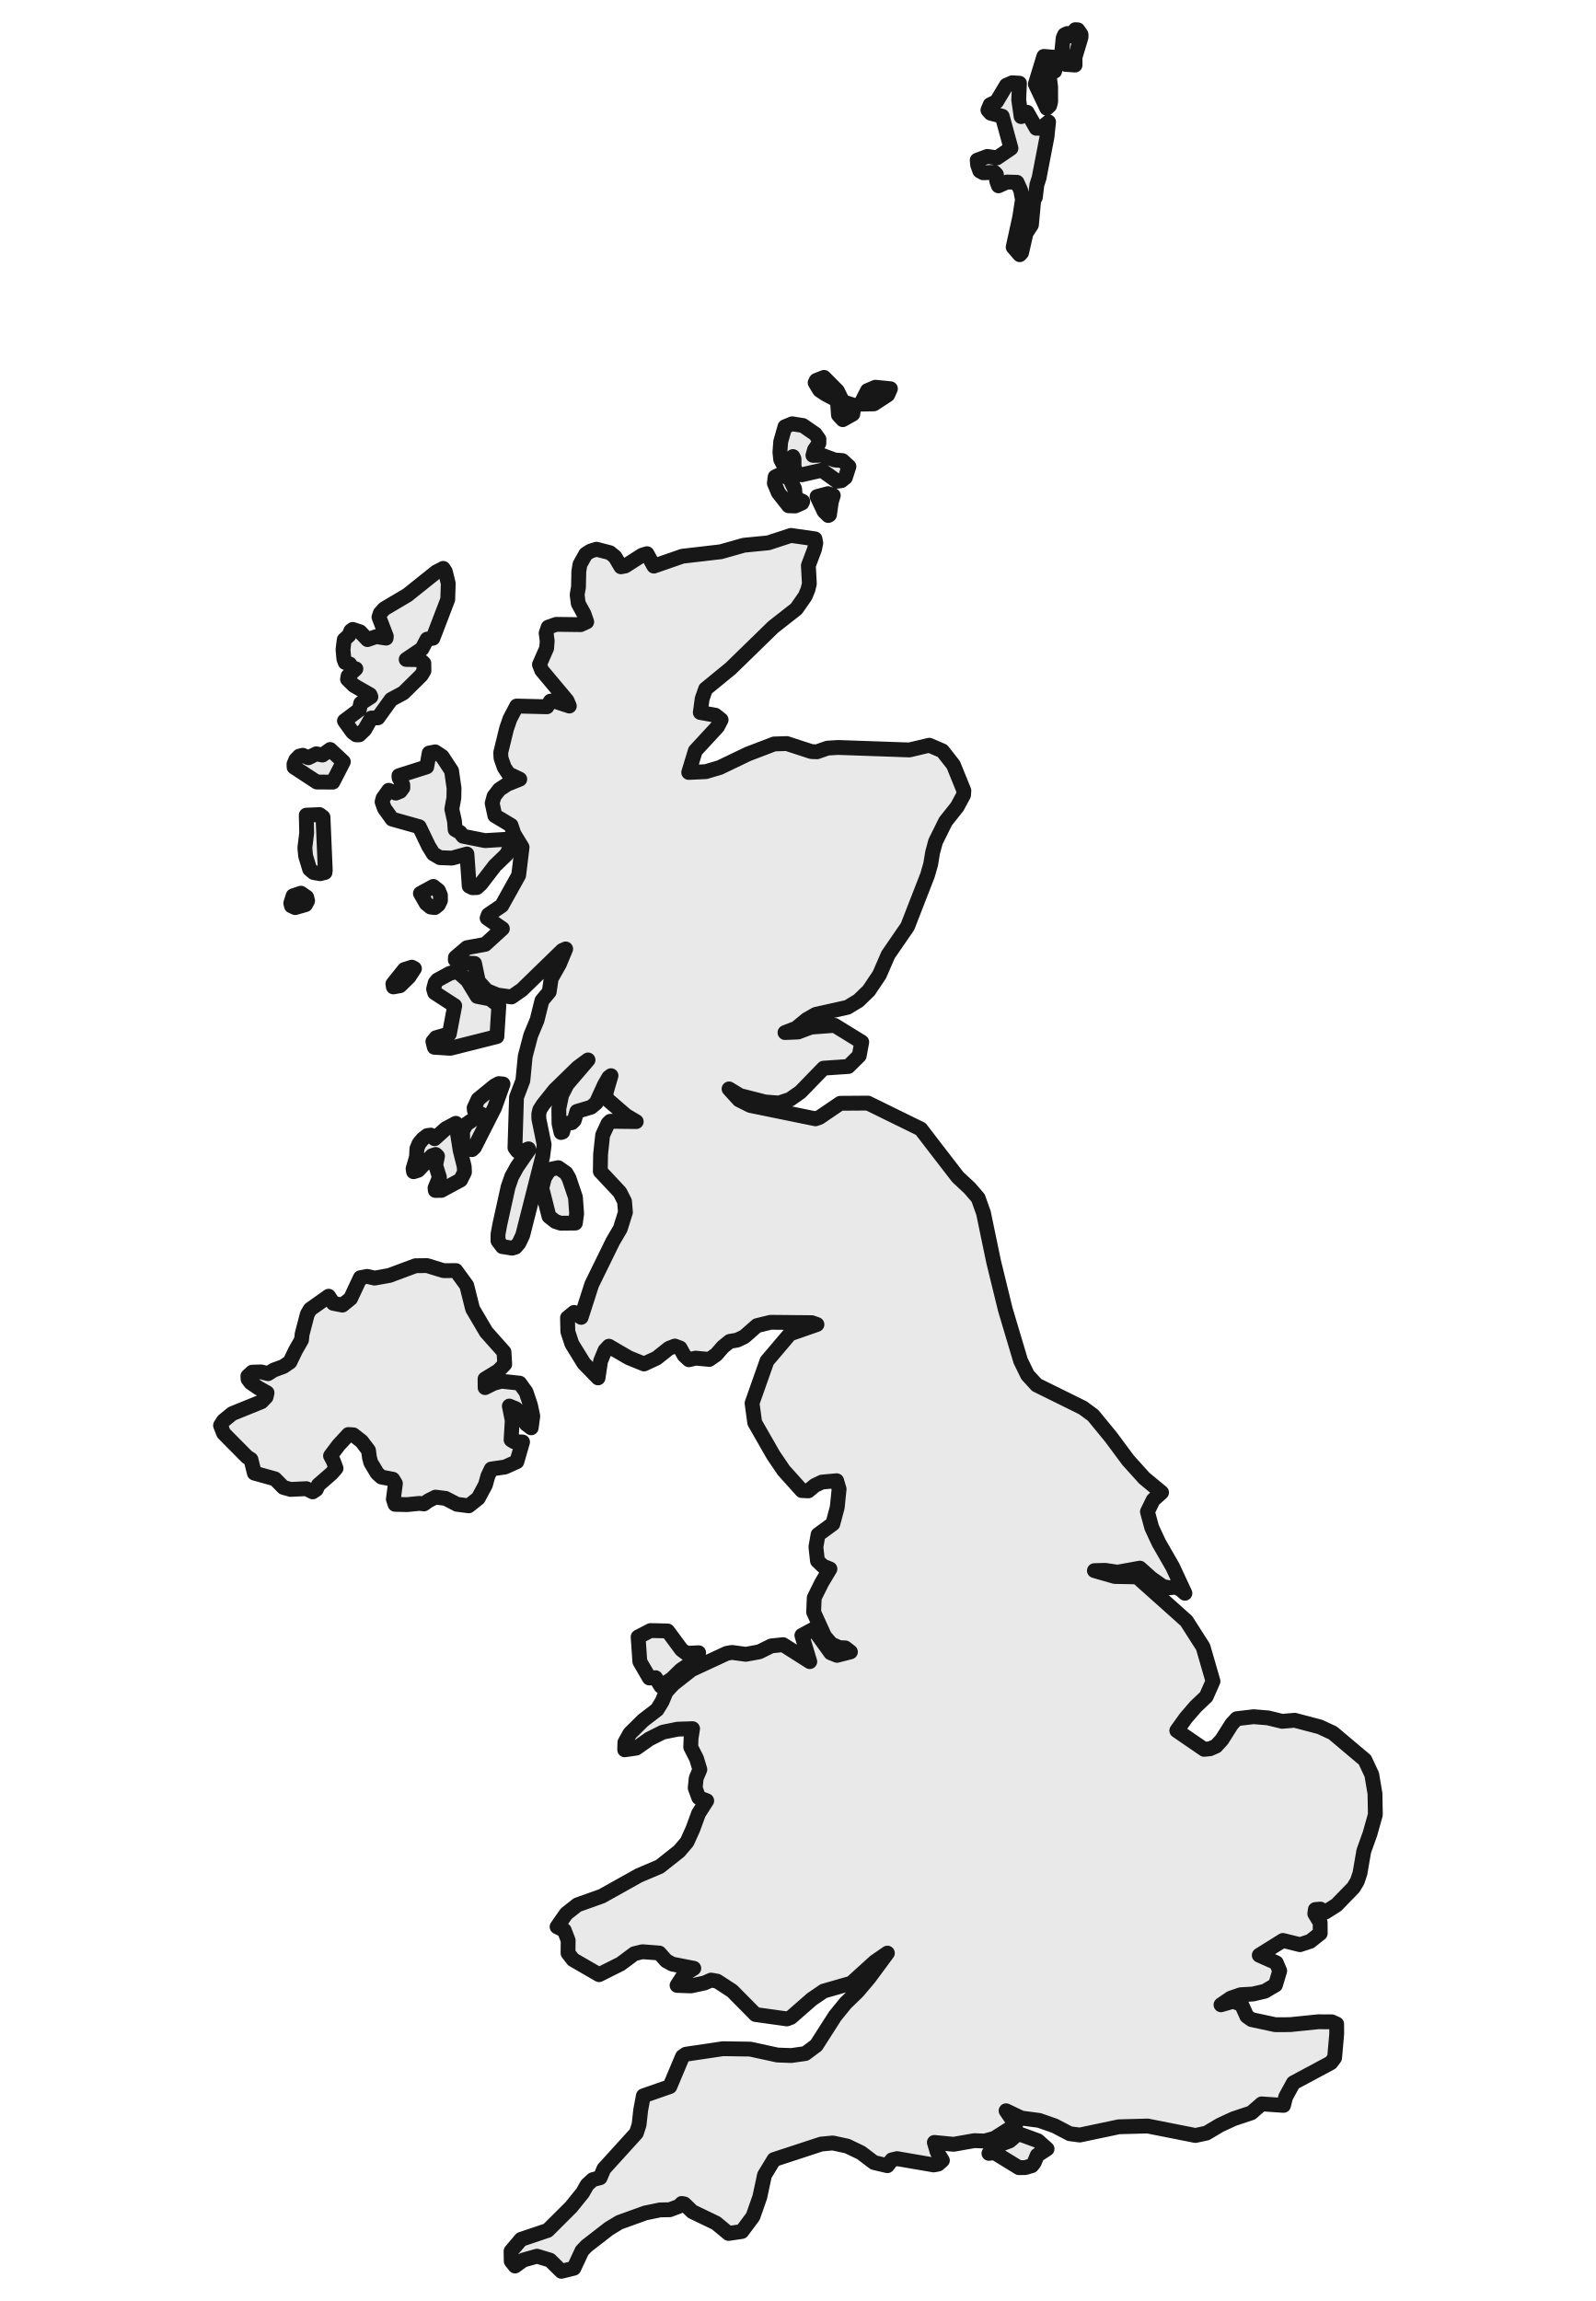
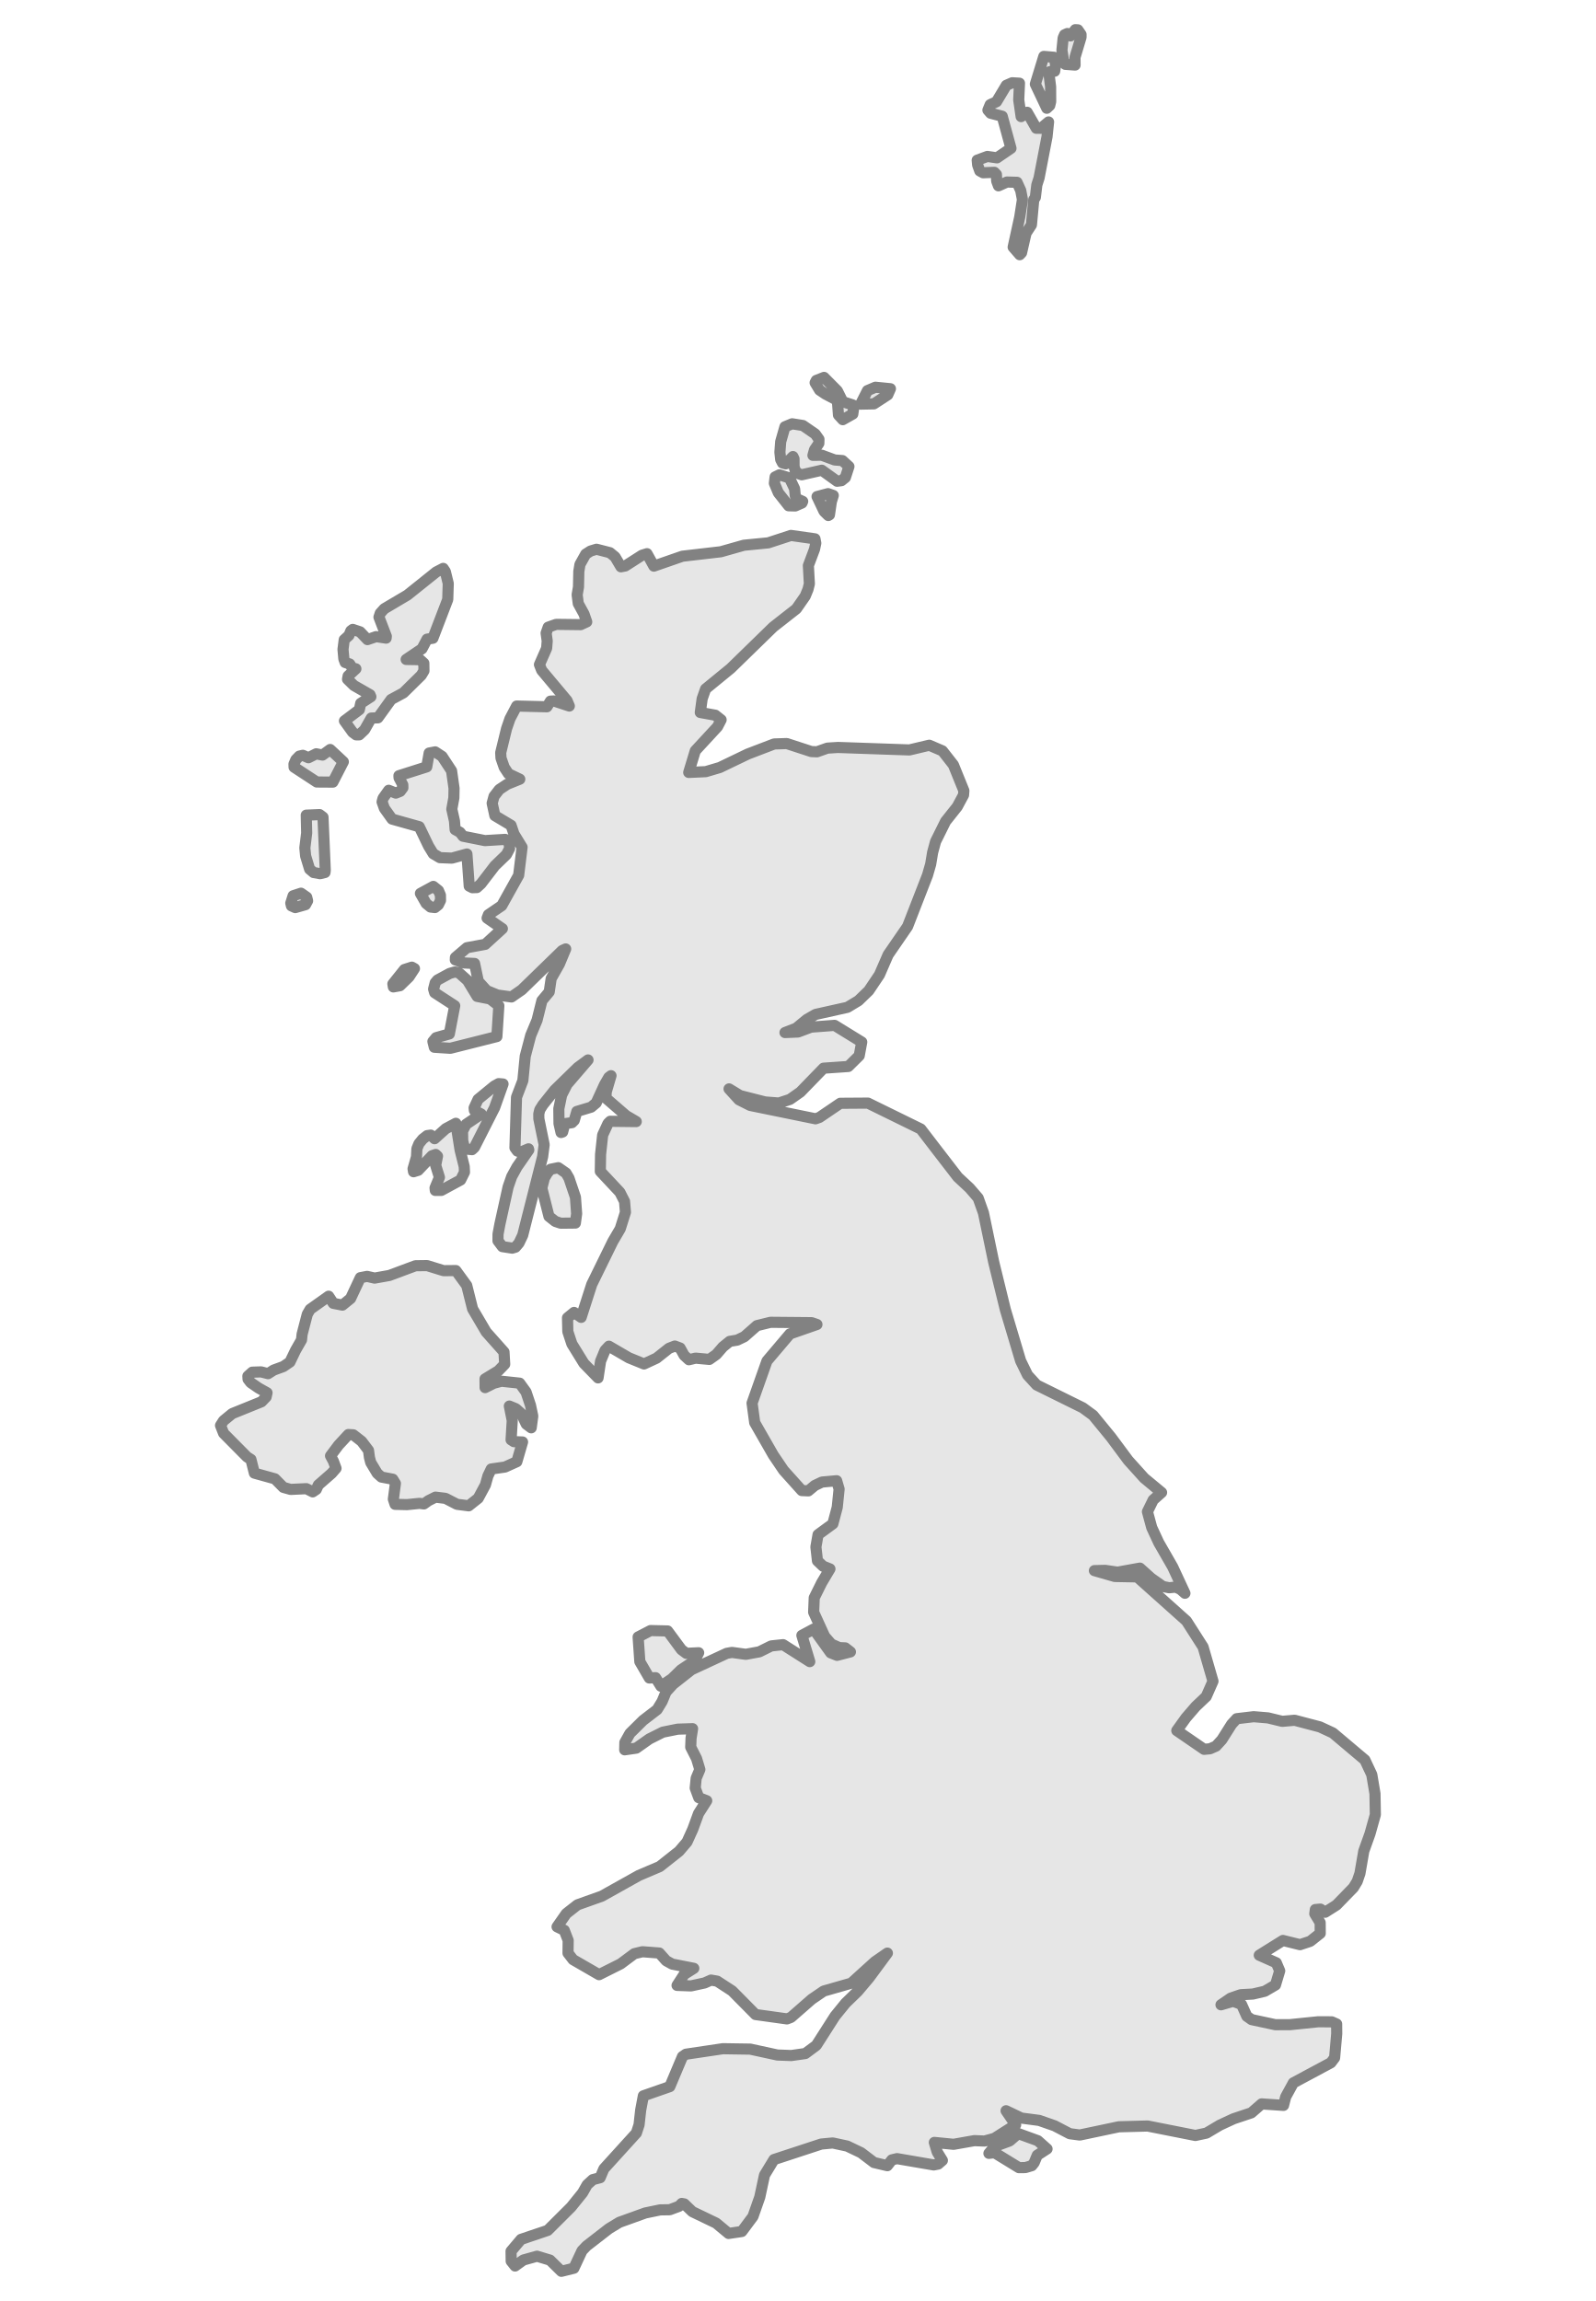
<svg xmlns="http://www.w3.org/2000/svg" width="430" height="620" viewBox="0 0 430 620" fill="none">
-   <path d="M231.72 532.23L229.38 534.36L221.94 536.49L218.74 538.67L213.12 543.58L212.04 543.99L203.57 542.81L197.27 536.44L193.24 533.82L191.58 533.53L189.86 534.3L186.18 535.1L182.43 534.96L184.34 532.01L186.94 530.36L181.12 529.22L179.5 528.32L177.65 526.24L173.09 525.89L170.91 526.42L167.23 529.16L161.42 532.07L154.42 528.03L153.05 526.26L153.09 522.84L152.04 520.12L150.1 519.17L152.58 515.62L155.58 513.26L162.17 510.91L172.15 505.33L177.75 502.95L182.96 498.83L185.11 496.32L186.67 492.88L188.22 488.64L190.42 485.2L188.28 484.38L187.32 481.78L187.58 479.14L188.57 476.79L187.68 473.84L186.11 470.76L186.2 468.36L186.61 465.79L182.6 465.92L178.59 466.73L174.96 468.55L171.44 471.03L168.32 471.48L168.37 469.5L169.73 467.06L173.27 463.56L177.06 460.65L178.41 458.44L179.47 455.87L181.36 453.8L186.31 449.9L195.81 445.49L197.22 445.24L200.95 445.75L204.6 445.08L207.81 443.49L211 443.15L218.19 447.72L216.06 440.65L219.23 438.95L223.83 445.35L225.54 446.03L229.14 445.1L227.75 444.02L226.13 443.95L224 442.99L222.21 440.94L219.23 434.4L219.39 430.52L221.4 426.47L223.62 422.74L221.76 422L220.26 420.57L219.84 416.82L220.42 413.51L224.41 410.59L225.59 406.13L226.09 401.23L225.43 398.98L221.47 399.34L219.54 400.26L217.81 401.71L216.04 401.63L211.15 396.19L208.36 392.07L203.35 383.32L202.64 378.07L206.65 366.72L212.84 359.42L220.12 356.88L218.71 356.39L207.61 356.29L203.95 357.19L200.56 360.17L198.64 361.09L196.62 361.43L194.79 362.91L193 364.97L191.13 366.29L187.42 365.95L185.62 366.38L184.33 365.19L183.25 363.22L181.83 362.69L180.25 363.3L176.91 365.95L173.53 367.52L169.43 365.85L164.07 362.73L163.01 363.87L161.82 366.76L161.14 371.27L157.33 367.36L154.09 362.11L153 358.8L152.91 355.08L154.68 353.63L156.59 354.96L159.44 346.09L165.12 334.5L167.12 331.09L168.52 326.64L168.28 323.72L167.02 321.25L161.75 315.62L161.82 311.04L162.38 305.84L163.82 302.72L164.42 302.13L171.43 302.21L168.7 300.6L163.25 295.88L163.35 294.21L164.63 289.84L164.04 290.28L162.87 292.3L160.64 297.18L159.28 298.32L155.43 299.48L154.73 301.88L154.11 302.5L152.19 302.77L151.6 305.01L151.17 305.15L150.62 302.74L150.57 298.74L151.33 295.06L152.8 292.17L158.44 285.6L155.69 287.63L149.47 293.7L146.29 297.68L145.44 299.02L145.17 300.16L145.19 301.46L146.62 308.44L146.21 311.66L140.84 332.83L139.83 334.95L138.89 336.05L138.01 336.31L135.36 335.9L134.18 334.33L134.19 332.54L134.69 329.85L136.91 319.81L137.88 317.02L139.31 314.42L142.48 309.85L142.4 309.55L140.29 310.45L139.4 310.15L138.75 309.25L139.17 295.65L140.88 291.16L141.52 284.61L143 278.98L144.71 274.87L146.02 269.61L147.98 267.26L148.51 263.67L150.72 259.77L152.42 255.69L151.5 256.1L140.6 266.7L137.82 268.63L134.04 268.11L131.14 266.92L128.88 264.42L127.87 259.6L125.07 259.47L122.68 258.64L122.71 257.99L125.8 255.36L130.74 254.45L135.36 250.23L131.25 247.38L131.6 246.47L135.19 244.03L139.75 235.84L140.67 228.28L138.49 224.72L137.7 222.38L133.34 219.77L132.61 216.43L133.12 214.56L134.54 212.73L136.68 211.31L140.05 209.95L137 208.49L135.86 206.76L134.99 204.26L134.91 202.81L136.49 196.33L137.41 193.66L139.21 190.24L147.37 190.44L148.31 188.92L149.23 188.87L153.4 190.24L152.78 188.76L145.96 180.62L145.35 179.07L147.29 174.66L147.44 172.7L147.15 170.59L147.71 168.99L149.87 168.23L156.46 168.31L158.09 167.56L157.35 165.43L155.81 162.62L155.51 160.26L155.87 158.17L155.96 153.96L156.26 152.1L157.82 149.31L159.11 148.48L160.72 147.99L164.34 148.92L165.72 150.05L167.3 152.72L168.47 152.5L172.98 149.61L174.33 149.19L176.18 152.54L183.87 149.87L194.22 148.67L200.44 146.91L207 146.27L213.11 144.27L219.59 145.19L219.81 146.35L219.47 147.97L217.81 152.39L218.08 157.31L217.71 158.8L216.96 160.63L214.58 164.05L208.34 168.94L196.88 180.11L190.12 185.64L189.19 188.29L188.69 191.98L192.74 192.71L194.3 193.95L193.33 195.82L187.34 202.3L185.57 208.13L190.17 207.92L193.95 206.8L201.5 203.17L208.59 200.46L212 200.35L218.62 202.51L220.13 202.57L222.94 201.58L225.78 201.4L245.04 202.07L250.39 200.8L253.93 202.32L256.89 206.1L259.71 213.05L259.62 214.21L257.92 217.37L254.78 221.32L252.08 226.76L251.29 229.68L250.76 232.88L249.91 235.83L244.54 249.64L239.3 257.26L236.96 262.65L234.08 266.94L231.3 269.63L228.34 271.42L219.77 273.33L217.38 274.7L214.52 277.06L211.51 278.22L215.04 278.07L218.53 276.76L224.88 276.28L232.19 280.78L231.51 284.46L228.58 287.36L221.9 287.82L215.66 294.25L212.84 296.23L209.87 297.21L206.15 296.92L199.4 295.2L196.44 293.4L199.11 296.33L202.14 297.86L219.73 301.46L220.79 301.09L226.4 297.28L233.87 297.23L248.1 304.21L252.19 309.54L258.06 317.15L261.25 320.12L263.56 322.8L264.99 326.82L267.74 340.03L270.88 352.86L275 366.67L276.87 370.5L279.32 373.18L291.75 379.32L294.52 381.35L299.34 387.23L303.99 393.49L308.31 398.28L312.98 402.15L310.72 404.16L309.17 407.32L310.33 411.6L312.23 415.69L315.97 422.2L319.27 429.3L318.05 428.23L316.77 427.64L315.03 427.82L313.32 427.47L310.17 425.25L307.14 422.53L301.12 423.62L297.78 423.13L294.88 423.2L300.38 424.78L306.4 424.89L319.68 436.76L324.16 443.77L326.83 453L325.01 457.13L322.19 459.8L319.55 462.86L317.08 466.3L324.44 471.35L326.03 471.2L327.65 470.49L329.22 468.77L331.86 464.59L333.22 463.1L337.8 462.56L341.65 462.88L345.48 463.81L348.84 463.52L355.63 465.31L359.12 466.93L367.76 474.21L369.62 478.18L370.48 483.3L370.58 488.96L369.13 494.12L367.46 498.78L366.43 504.77L365.7 506.92L364.68 508.61L360.1 513.32L357.06 515.25L355.78 514.4L354.41 514.52L354.26 515.65L355.71 518.05L355.73 520.94L353.03 523.08L350.28 523.99L345.68 522.85L339.3 526.83L343.89 528.87L344.81 531.04L343.67 534.85L340.78 536.54L337.58 537.29L334.31 537.47L331.6 538.4L328.99 540.19L332.26 539.24L334.52 540.08L335.95 543.27L337.24 544.18L343.62 545.55L347.57 545.54L355.19 544.76L358.84 544.78L360.15 545.36L360.17 548L359.6 554.47L358.6 555.8L348.49 561.22L346.42 565L345.84 567.29L339.94 566.89L337.17 569.3L332.38 570.9L328.69 572.61L325.07 574.76L322.09 575.4L309.22 572.85L301.46 573.06L290.94 575.28L288.23 574.92L284.16 572.79L280 571.34L275.21 570.71L271.08 568.74L273.66 572.53L267.92 576.18L265.28 576.9L262.54 576.79L256.94 577.78L251.75 577.27L252.53 579.86L253.92 582.12L252.79 583.1L251.59 583.34L241.71 581.64L240.31 581.97L239.09 583.54L235.49 582.69L232 580.04L228.28 578.26L224.38 577.42L221.28 577.71L208.54 581.89L205.99 586.08L204.72 592L202.88 597.24L199.88 601.27L196.31 601.8L192.95 599.01L186.55 595.93L184.38 593.84L183.68 593.72L182.97 594.47L180.46 595.41L177.87 595.45L173.87 596.28L166.9 598.79L164.09 600.49L158.05 605.17L156.82 606.46L154.62 611.17L151.26 612L148.19 608.98L144.7 607.93L141.01 608.96L138.78 610.57L137.74 609.26L137.7 606.58L140.4 603.39L147.58 600.97L153.89 594.68L156.98 590.85L158.21 588.68L159.72 587.3L161.7 586.78L162.71 584.39L171.47 574.74L172.19 572.52L172.63 568.55L173.35 564.72L180.48 562.23L183.89 554.14L184.82 553.5L194.77 552.02L202.14 552.13L209.46 553.72L213.22 553.86L216.99 553.32L219.94 551.13L225 543.22L227.84 539.73L231.1 536.57L234.15 532.96L239.1 526.26L235.76 528.57L231.72 532.23ZM183.62 444.51L184.93 445.49L188.25 445.33L187.15 447.51L183.5 449.94L181.04 452.34L178.07 454.35L176.63 452.05L174.96 452.13L172.4 447.72L171.94 441.08L175.28 439.35L179.89 439.46L183.62 444.51ZM235.46 108.82L231.89 108.89L233.73 105.25L235.87 104.34L239.92 104.74L239.2 106.38L235.46 108.82ZM282.84 28.43L282.05 29.17L278.97 22.66L281.25 15.2L284 15.43L284.44 17.39L284.17 19.19L282.76 19.35L282.64 19.9L283.08 23.37L283.1 27.38L282.84 28.43ZM274.49 26.91L275.14 31.42L276.76 30.25L279.22 34.56L280.47 34.57L282.53 32.86L282.11 36.86L279.97 47.95L279.37 49.82L278.97 53.18L278.54 53.83L277.91 60.6L276.46 62.82L275.25 68.11L274.76 68.63L272.99 66.59L274.76 58.5L275.49 53.78L275.03 51.33L274.03 49.12L271.31 49.05L269.03 50.07L268.55 48.77L268.48 47.01L267.93 46.43L264.9 46.55L264 46.06L263.42 44.44L263.3 43.16L266.04 42.15L268.63 42.53L272.4 39.96L270.04 31.32L266.92 30.51L266.19 29.67L266.8 28.2L268.51 27.4L271.15 22.99L272.73 22.3L274.69 22.42L274.49 26.91ZM291.28 9.29L291.28 10.03L289.65 15.46L289.67 17.53L287.04 17.33L286.63 16.67L286.13 13.56L286.46 10.24L286.83 9.38L287.6 9.03L288.43 9.68L289.73 8L290.42 8.04L291.28 9.29ZM216.08 135.53L214.28 136.33L212.49 136.28L209.71 132.76L208.65 130.21L208.85 128.51L210.02 127.94L212.71 128.78L214.1 131.7L214.28 133.61L214.61 134.35L216.28 135.1L216.08 135.53ZM223.49 138.72L223.18 138.9L222.04 137.79L220.15 133.8L223.11 133.01L224.52 133.5L224 135.2L223.49 138.72ZM219.46 121.19L219.04 122.69L221.43 122.66L224.9 123.94L226.99 124.1L228.74 125.7L227.78 128.67L226.73 129.51L225.55 129.67L221.43 126.7L216.02 127.93L214.95 127.56L214.24 126.73L213.95 125.71L213.94 123.63L213.65 123.02L211.69 124.99L210.83 124.75L210.35 123.81L210.14 121.85L210.35 119.02L211.5 114.99L213.44 114.19L216.34 114.65L219.66 116.94L220.66 118.35L220.63 119.47L219.46 121.19ZM229.78 111.56L227.08 113.08L225.92 111.82L225.62 107.87L222.4 106.17L220.84 105.12L219.63 103.12L219.94 102.51L222.03 101.69L225.62 105.31L227.08 108.24L229.74 109.1L230.07 109.55L229.78 111.56ZM107.77 265.6L105.99 265.92L105.86 265.11L108.96 261.24L110.97 260.6L111.67 260.98L110.21 263.22L107.77 265.6ZM155.03 329.55L151.07 329.59L149.63 329.11L147.92 327.76L145.99 320.13L146.68 317.42L147.47 316.09L148.34 315.06L150.43 314.63L152.51 316.08L153.3 317.43L155.05 322.6L155.37 327.03L155.03 329.55ZM133.88 279.3L121.35 282.46L117.03 282.18L116.64 280.63L117.5 279.6L121.07 278.59L122.52 270.99L117.12 267.48L116.83 266.49L117.26 264.81L117.88 264.07L121.16 262.29L122.54 261.89L123.66 262.13L125.96 264.18L128.57 268.48L132.05 269.16L134.41 270.98L133.88 279.3ZM122.83 302.67L123.97 309.87L125.08 314.32L125.15 315.84L124.11 317.94L118.92 320.75L117.29 320.76L117.22 320.08L118.4 317.23L117.39 313.99L117.88 311.52L117.4 311.07L116.39 311.42L112.67 315.34L111.43 315.72L111.3 314.93L112.22 311.72L112.33 309.52L112.88 308.17L113.89 306.93L115.09 305.99L116.06 305.85L117.1 306.82L120.1 304.12L122.83 302.67ZM127.83 309.17L127.18 309.77L125.58 309.61L124.99 308.7L124.67 307.32L124.63 304.77L125.59 302.94L129.66 300.18L127.82 299.2L127.75 298.51L128.81 296.22L133.19 292.63L134.37 291.98L135.54 292.08L133.27 298.45L127.83 309.17ZM120.64 161.53L116.64 171.97L115.07 172.22L113.7 174.82L109.44 177.69L113.16 177.75L114.2 178.7L114.23 180.75L113.51 181.95L108.7 186.69L105.39 188.48L101.83 193.42L100.03 193.48L98.25 196.62L96.79 198L95.96 198L95.02 197.31L92.81 194.24L96.82 191.22L97.19 189.51L99.93 187.74L99.7 187.19L95.35 184.7L93.64 183.02L93.8 182.14L95.89 180.21L94.9 179.96L94.23 178.91L93.01 178.51L92.65 177.54L92.42 174.98L92.75 172.37L94.02 171.21L94.54 169.97L95.05 169.59L97.02 170.25L99.01 172.34L101.34 171.54L104.04 171.94L104.09 171.45L102.11 166.29L102.46 165.23L103.54 164.03L109.77 160.34L117.54 154.12L119.42 153.15L119.99 154L120.78 157.22L120.64 161.53ZM118.11 243.8L117.18 244.54L116 244.4L114.83 243.44L113.28 240.73L116.75 238.84L118.14 239.95L118.67 241.21L118.69 242.61L118.11 243.8ZM122.34 212.4L122.29 214.98L121.74 218.02L122.46 221.24L122.63 223.53L123.95 224.27L124.76 225.32L130.66 226.5L136.14 226.17L137.19 227.12L137.31 228.62L136.45 230.27L133.33 233.28L129.6 238.14L128.49 239.15L127.29 239.19L126.43 238.76L125.81 230.11L121.77 231.22L118.52 231.09L116.74 230.04L115.49 228L112.97 222.76L105.64 220.7L103.57 217.81L102.95 216.06L103.21 215.09L104.74 212.94L106.65 213.7L107.83 213.23L108.55 212.27L108.53 211.48L107.53 209.6L107.49 209.01L114.98 206.63L115.64 202.9L117.26 202.59L119.12 203.81L121.67 207.69L122.34 212.4ZM88.96 201.95L92.51 205.26L89.69 210.74L85.35 210.71L79.24 206.71L79.21 205.89L79.72 204.69L80.64 203.74L81.59 203.51L83.1 204.17L85.21 203.11L86.9 203.45L88.96 201.95ZM87.57 235.09L86.24 235.41L84.5 235.1L83.43 234.2L82.35 230.64L82.14 228.47L82.63 224.45L82.52 219.64L86.11 219.49L87.03 220.18L87.64 234.45L87.57 235.09ZM82.32 243.76L79.55 244.55L78.53 244.09L78.35 243.36L78.98 241.37L81.1 240.67L82.64 241.75L82.88 242.72L82.32 243.76ZM120.03 403.73L117.34 403.4L115.45 404.35L114.22 405.23L113.04 405.08L109.65 405.42L106.45 405.34L105.99 403.94L106.54 399.72L105.83 398.57L102.77 397.99L101.64 396.98L99.89 394.06L99.54 392.69L99.29 390.8L97.44 388.36L95.19 386.61L93.87 386.53L91.23 389.38L89.06 392.27L89.83 393.72L90.54 395.63L89.36 396.99L85.78 400.12L85.22 401.33L84.26 401.98L82.55 401.12L78.3 401.32L76.35 400.77L74.08 398.47L68.54 396.93L67.61 393.24L66.54 392.55L60.25 386.2L59.42 384.08L60.23 382.81L62.58 380.89L70.46 377.7L71.7 376.41L71.95 375.28L69.64 373.98L67.56 372.55L66.84 371.61L66.79 370.79L67.97 369.73L70.35 369.65L72.23 370.13L73.73 369.17L76.35 368.21L78.12 367L79.63 363.86L81.24 361.04L81.4 359.5L82.8 354.12L83.57 352.79L88.55 349.26L89.81 351.18L92.27 351.66L94.46 349.88L97.09 344.27L98.92 343.92L100.94 344.38L104.91 343.67L111.95 341.05L115.08 341.01L119.52 342.38L122.83 342.35L125.76 346.37L127.34 352.68L131 358.9L135.8 364.29L135.99 367.59L134.28 369.36L130.69 371.55L130.71 373.89L133.07 372.71L135.11 372.17L140.02 372.69L141.74 375.07L142.93 378.63L143.55 381.55L143.13 384.72L141.8 383.72L140.46 380.88L138.97 379.57L137.24 378.86L138.02 382.76L137.71 387.96L138.47 388.45L140.8 388.54L139.26 393.85L136.07 395.29L132.36 395.82L131.46 397.7L130.79 400.11L128.85 403.71L126.29 405.74L123.13 405.33L120.03 403.73ZM282.12 579.02L279.48 580.73L278.65 582.74L278.01 583.54L276.27 584.05L274.54 584.07L267.97 580.04L266.46 580.22L267.96 578.37L272.04 576.87L274.34 574.88L279.64 576.81L282.12 579.02Z" fill="#E9E9E9" stroke="#171717" stroke-width="4" stroke-linejoin="round" stroke-linecap="round" fill-rule="evenodd" />
+   <path d="M231.72 532.23L229.38 534.36L221.94 536.49L218.74 538.67L213.12 543.58L212.04 543.99L203.57 542.81L197.27 536.44L193.24 533.82L191.58 533.53L189.86 534.3L186.18 535.1L182.43 534.96L184.34 532.01L186.94 530.36L181.12 529.22L179.5 528.32L177.65 526.24L173.09 525.89L170.91 526.42L167.23 529.16L161.42 532.07L154.42 528.03L153.05 526.26L153.09 522.84L152.04 520.12L150.1 519.17L152.58 515.62L155.58 513.26L162.17 510.91L172.15 505.33L177.75 502.95L182.96 498.83L185.11 496.32L186.67 492.88L188.22 488.64L190.42 485.2L188.28 484.38L187.32 481.78L187.58 479.14L188.57 476.79L187.68 473.84L186.11 470.76L186.2 468.36L186.61 465.79L182.6 465.92L178.59 466.73L174.96 468.55L171.44 471.03L168.32 471.48L168.37 469.5L169.73 467.06L173.27 463.56L177.06 460.65L178.41 458.44L179.47 455.87L181.36 453.8L186.31 449.9L195.81 445.49L197.22 445.24L200.95 445.75L204.6 445.08L207.81 443.49L211 443.15L218.19 447.72L216.06 440.65L219.23 438.95L223.83 445.35L225.54 446.03L229.14 445.1L227.75 444.02L226.13 443.95L224 442.99L222.21 440.94L219.23 434.4L219.39 430.52L221.4 426.47L223.62 422.74L221.76 422L220.26 420.57L219.84 416.82L220.42 413.51L224.41 410.59L225.59 406.13L226.09 401.23L225.43 398.98L221.47 399.34L219.54 400.26L217.81 401.71L216.04 401.63L211.15 396.19L208.36 392.07L203.35 383.32L202.64 378.07L206.65 366.72L212.84 359.42L220.12 356.88L218.71 356.39L207.61 356.29L203.95 357.19L200.56 360.17L198.64 361.09L196.62 361.43L194.79 362.91L193 364.97L191.13 366.29L187.42 365.95L185.62 366.38L184.33 365.19L183.25 363.22L181.83 362.69L180.25 363.3L176.91 365.95L173.53 367.52L169.43 365.85L164.07 362.73L163.01 363.87L161.82 366.76L161.14 371.27L157.33 367.36L154.09 362.11L153 358.8L152.91 355.08L154.68 353.63L156.59 354.96L159.44 346.09L165.12 334.5L167.12 331.09L168.52 326.64L168.28 323.72L167.02 321.25L161.75 315.62L161.82 311.04L162.38 305.84L163.82 302.72L164.42 302.13L171.43 302.21L168.7 300.6L163.25 295.88L163.35 294.21L164.63 289.84L164.04 290.28L162.87 292.3L160.64 297.18L159.28 298.32L155.43 299.48L154.73 301.88L154.11 302.5L152.19 302.77L151.6 305.01L151.17 305.15L150.62 302.74L150.57 298.74L151.33 295.06L152.8 292.17L158.44 285.6L155.69 287.63L149.47 293.7L146.29 297.68L145.44 299.02L145.17 300.16L145.19 301.46L146.62 308.44L146.21 311.66L140.84 332.83L139.83 334.95L138.89 336.05L138.01 336.31L135.36 335.9L134.18 334.33L134.19 332.54L134.69 329.85L136.91 319.81L137.88 317.02L139.31 314.42L142.48 309.85L142.4 309.55L140.29 310.45L139.4 310.15L138.75 309.25L139.17 295.65L140.88 291.16L141.52 284.61L143 278.98L144.71 274.87L146.02 269.61L147.98 267.26L148.51 263.67L150.72 259.77L152.42 255.69L151.5 256.1L140.6 266.7L137.82 268.63L134.04 268.11L131.14 266.92L128.88 264.42L127.87 259.6L125.07 259.47L122.68 258.64L122.71 257.99L125.8 255.36L130.74 254.45L135.36 250.23L131.25 247.38L131.6 246.47L135.19 244.03L139.75 235.84L140.67 228.28L138.49 224.72L137.7 222.38L133.34 219.77L132.61 216.43L133.12 214.56L134.54 212.73L136.68 211.31L140.05 209.95L137 208.49L135.86 206.76L134.99 204.26L134.91 202.81L136.49 196.33L137.41 193.66L139.21 190.24L147.37 190.44L148.31 188.92L149.23 188.87L153.4 190.24L152.78 188.76L145.96 180.62L145.35 179.07L147.29 174.66L147.44 172.7L147.15 170.59L147.71 168.99L149.87 168.23L156.46 168.31L158.09 167.56L157.35 165.43L155.81 162.62L155.51 160.26L155.87 158.17L155.96 153.96L156.26 152.1L157.82 149.31L159.11 148.48L160.72 147.99L164.34 148.92L165.72 150.05L167.3 152.72L168.47 152.5L172.98 149.61L174.33 149.19L176.18 152.54L183.87 149.87L194.22 148.67L200.44 146.91L207 146.27L213.11 144.27L219.59 145.19L219.81 146.35L219.47 147.97L217.81 152.39L218.08 157.31L217.71 158.8L216.96 160.63L214.58 164.05L208.34 168.94L196.88 180.11L190.12 185.64L189.19 188.29L188.69 191.98L192.74 192.71L194.3 193.95L193.33 195.82L187.34 202.3L185.57 208.13L190.17 207.92L193.95 206.8L201.5 203.17L208.59 200.46L212 200.35L218.62 202.51L220.13 202.57L222.94 201.58L225.78 201.4L245.04 202.07L250.39 200.8L253.93 202.32L256.89 206.1L259.71 213.05L259.62 214.21L257.92 217.37L254.78 221.32L252.08 226.76L251.29 229.68L250.76 232.88L249.91 235.83L244.54 249.64L239.3 257.26L236.96 262.65L234.08 266.94L231.3 269.63L228.34 271.42L219.77 273.33L217.38 274.7L214.52 277.06L211.51 278.22L215.04 278.07L218.53 276.76L224.88 276.28L232.19 280.78L231.51 284.46L228.58 287.36L221.9 287.82L215.66 294.25L212.84 296.23L209.87 297.21L206.15 296.92L199.4 295.2L196.44 293.4L199.11 296.33L202.14 297.86L219.73 301.46L220.79 301.09L226.4 297.28L233.87 297.23L248.1 304.21L252.19 309.54L258.06 317.15L261.25 320.12L263.56 322.8L264.99 326.82L267.74 340.03L270.88 352.86L275 366.67L276.87 370.5L279.32 373.18L291.75 379.32L294.52 381.35L299.34 387.23L303.99 393.49L308.31 398.28L312.98 402.15L310.72 404.16L309.17 407.32L310.33 411.6L312.23 415.69L315.97 422.2L319.27 429.3L318.05 428.23L316.77 427.64L315.03 427.82L313.32 427.47L310.17 425.25L307.14 422.53L301.12 423.62L297.78 423.13L294.88 423.2L300.38 424.78L306.4 424.89L319.68 436.76L324.16 443.77L326.83 453L325.01 457.13L322.19 459.8L319.55 462.86L317.08 466.3L324.44 471.35L326.03 471.2L327.65 470.49L329.22 468.77L331.86 464.59L333.22 463.1L337.8 462.56L341.65 462.88L345.48 463.81L348.84 463.52L355.63 465.31L359.12 466.93L367.76 474.21L369.62 478.18L370.48 483.3L370.58 488.96L369.13 494.12L367.46 498.78L366.43 504.77L365.7 506.92L364.68 508.61L360.1 513.32L357.06 515.25L355.78 514.4L354.41 514.52L354.26 515.65L355.71 518.05L355.73 520.94L353.03 523.08L350.28 523.99L345.68 522.85L339.3 526.83L343.89 528.87L344.81 531.04L343.67 534.85L340.78 536.54L337.58 537.29L334.31 537.47L331.6 538.4L328.99 540.19L332.26 539.24L334.52 540.08L335.95 543.27L337.24 544.18L343.62 545.55L347.57 545.54L355.19 544.76L358.84 544.78L360.15 545.36L360.17 548L359.6 554.47L358.6 555.8L348.49 561.22L346.42 565L345.84 567.29L339.94 566.89L337.17 569.3L332.38 570.9L328.69 572.61L325.07 574.76L322.09 575.4L309.22 572.85L301.46 573.06L290.94 575.28L288.23 574.92L284.16 572.79L280 571.34L275.21 570.71L271.08 568.74L273.66 572.53L267.92 576.18L265.28 576.9L262.54 576.79L256.94 577.78L251.75 577.27L252.53 579.86L253.92 582.12L252.79 583.1L251.59 583.34L241.71 581.64L240.31 581.97L239.09 583.54L235.49 582.69L232 580.04L228.28 578.26L224.38 577.42L221.28 577.71L208.54 581.89L205.99 586.08L204.72 592L202.88 597.24L199.88 601.27L196.31 601.8L192.95 599.01L186.55 595.93L184.38 593.84L183.68 593.72L182.97 594.47L180.46 595.41L177.87 595.45L173.87 596.28L166.9 598.79L164.09 600.49L158.05 605.17L156.82 606.46L154.62 611.17L151.26 612L148.19 608.98L144.7 607.93L141.01 608.96L138.78 610.57L137.74 609.26L137.7 606.58L140.4 603.39L147.58 600.97L153.89 594.68L156.98 590.85L158.21 588.68L159.72 587.3L161.7 586.78L162.71 584.39L171.47 574.74L172.19 572.52L172.63 568.55L173.35 564.72L180.48 562.23L183.89 554.14L184.82 553.5L194.77 552.02L202.14 552.13L209.46 553.72L213.22 553.86L216.99 553.32L219.94 551.13L225 543.22L227.84 539.73L231.1 536.57L234.15 532.96L239.1 526.26L235.76 528.57L231.72 532.23ZM183.62 444.51L184.93 445.49L188.25 445.33L187.15 447.51L183.5 449.94L181.04 452.34L178.07 454.35L176.63 452.05L174.96 452.13L172.4 447.72L171.94 441.08L175.28 439.35L179.89 439.46L183.62 444.51ZM235.46 108.82L231.89 108.89L233.73 105.25L235.87 104.34L239.92 104.74L239.2 106.38L235.46 108.82ZM282.84 28.43L282.05 29.17L278.97 22.66L281.25 15.2L284 15.43L284.44 17.39L284.17 19.19L282.76 19.35L282.64 19.9L283.08 23.37L283.1 27.38L282.84 28.43ZM274.49 26.91L275.14 31.42L276.76 30.25L279.22 34.56L280.47 34.57L282.53 32.86L282.11 36.86L279.97 47.95L279.37 49.82L278.97 53.18L278.54 53.83L277.91 60.6L276.46 62.82L275.25 68.11L274.76 68.63L272.99 66.59L274.76 58.5L275.49 53.78L275.03 51.33L274.03 49.12L271.31 49.05L269.03 50.07L268.55 48.77L268.48 47.01L267.93 46.43L264.9 46.55L264 46.06L263.42 44.44L263.3 43.16L266.04 42.15L268.63 42.53L272.4 39.96L270.04 31.32L266.92 30.51L266.19 29.67L266.8 28.2L268.51 27.4L271.15 22.99L272.73 22.3L274.69 22.42L274.49 26.91ZM291.28 9.29L291.28 10.03L289.65 15.46L289.67 17.53L287.04 17.33L286.63 16.67L286.13 13.56L286.46 10.24L286.83 9.38L287.6 9.03L288.43 9.68L289.73 8L290.42 8.04L291.28 9.29ZM216.08 135.53L214.28 136.33L212.49 136.28L209.71 132.76L208.65 130.21L208.85 128.51L210.02 127.94L212.71 128.78L214.1 131.7L214.28 133.61L214.61 134.35L216.28 135.1L216.08 135.53ZM223.49 138.72L223.18 138.9L222.04 137.79L220.15 133.8L223.11 133.01L224.52 133.5L224 135.2L223.49 138.72ZM219.46 121.19L219.04 122.69L221.43 122.66L224.9 123.94L226.99 124.1L228.74 125.7L227.78 128.67L226.73 129.51L225.55 129.67L221.43 126.7L216.02 127.93L214.95 127.56L214.24 126.73L213.95 125.71L213.94 123.63L213.65 123.02L211.69 124.99L210.83 124.75L210.35 123.81L210.14 121.85L210.35 119.02L211.5 114.99L213.44 114.19L216.34 114.65L219.66 116.94L220.66 118.35L220.63 119.47L219.46 121.19ZM229.78 111.56L227.08 113.08L225.92 111.82L225.62 107.87L222.4 106.17L220.84 105.12L219.63 103.12L219.94 102.51L222.03 101.69L225.62 105.31L227.08 108.24L229.74 109.1L230.07 109.55L229.78 111.56ZM107.77 265.6L105.99 265.92L105.86 265.11L108.96 261.24L110.97 260.6L111.67 260.98L110.21 263.22L107.77 265.6ZM155.03 329.55L151.07 329.59L149.63 329.11L147.92 327.76L145.99 320.13L146.68 317.42L147.47 316.09L148.34 315.06L150.43 314.63L152.51 316.08L153.3 317.43L155.05 322.6L155.37 327.03L155.03 329.55ZM133.88 279.3L121.35 282.46L117.03 282.18L116.64 280.63L117.5 279.6L121.07 278.59L122.52 270.99L117.12 267.48L116.83 266.49L117.26 264.81L117.88 264.07L121.16 262.29L122.54 261.89L123.66 262.13L125.96 264.18L128.57 268.48L132.05 269.16L134.41 270.98L133.88 279.3ZM122.83 302.67L123.97 309.87L125.08 314.32L125.15 315.84L124.11 317.94L118.92 320.75L117.29 320.76L117.22 320.08L118.4 317.23L117.39 313.99L117.88 311.52L117.4 311.07L116.39 311.42L112.67 315.34L111.43 315.72L111.3 314.93L112.22 311.72L112.33 309.52L112.88 308.17L113.89 306.93L115.09 305.99L116.06 305.85L117.1 306.82L120.1 304.12L122.83 302.67ZM127.83 309.17L127.18 309.77L125.58 309.61L124.99 308.7L124.67 307.32L124.63 304.77L125.59 302.94L129.66 300.18L127.82 299.2L127.75 298.51L128.81 296.22L133.19 292.63L134.37 291.98L135.54 292.08L133.27 298.45L127.83 309.17ZM120.64 161.53L116.64 171.97L115.07 172.22L113.7 174.82L109.44 177.69L113.16 177.75L114.2 178.7L114.23 180.75L113.51 181.95L108.7 186.69L105.39 188.48L101.83 193.42L100.03 193.48L98.25 196.62L96.79 198L95.96 198L95.02 197.31L92.81 194.24L96.82 191.22L97.19 189.51L99.93 187.74L99.7 187.19L95.35 184.7L93.64 183.02L93.8 182.14L95.89 180.21L94.9 179.96L94.23 178.91L93.01 178.51L92.65 177.54L92.42 174.98L92.75 172.37L94.02 171.21L94.54 169.97L95.05 169.59L97.02 170.25L99.01 172.34L101.34 171.54L104.04 171.94L104.09 171.45L102.11 166.29L102.46 165.23L103.54 164.03L109.77 160.34L117.54 154.12L119.42 153.15L119.99 154L120.78 157.22L120.64 161.53ZM118.11 243.8L117.18 244.54L116 244.4L114.83 243.44L113.28 240.73L116.75 238.84L118.14 239.95L118.67 241.21L118.69 242.61L118.11 243.8ZM122.34 212.4L122.29 214.98L121.74 218.02L122.46 221.24L122.63 223.53L123.95 224.27L124.76 225.32L130.66 226.5L136.14 226.17L137.19 227.12L137.31 228.62L136.45 230.27L133.33 233.28L129.6 238.14L128.49 239.15L127.29 239.19L126.43 238.76L125.81 230.11L121.77 231.22L118.52 231.09L116.74 230.04L115.49 228L112.97 222.76L105.64 220.7L103.57 217.81L102.95 216.06L103.21 215.09L104.74 212.94L106.65 213.7L107.83 213.23L108.55 212.27L108.53 211.48L107.53 209.6L107.49 209.01L114.98 206.63L115.64 202.9L117.26 202.59L119.12 203.81L121.67 207.69L122.34 212.4ZM88.96 201.95L92.51 205.26L89.69 210.74L85.35 210.71L79.24 206.71L79.21 205.89L79.72 204.69L80.64 203.74L81.59 203.51L83.1 204.17L85.21 203.11L86.9 203.45L88.96 201.95ZM87.57 235.09L86.24 235.41L84.5 235.1L83.43 234.2L82.35 230.64L82.14 228.47L82.63 224.45L82.52 219.64L86.11 219.49L87.03 220.18L87.64 234.45L87.57 235.09ZM82.32 243.76L79.55 244.55L78.53 244.09L78.35 243.36L78.98 241.37L81.1 240.67L82.64 241.75L82.88 242.72L82.32 243.76ZM120.03 403.73L117.34 403.4L115.45 404.35L114.22 405.23L113.04 405.08L109.65 405.42L106.45 405.34L105.99 403.94L106.54 399.72L105.83 398.57L102.77 397.99L101.64 396.98L99.89 394.06L99.54 392.69L99.29 390.8L97.44 388.36L95.19 386.61L93.87 386.53L91.23 389.38L89.06 392.27L89.83 393.72L90.54 395.63L89.36 396.99L85.78 400.12L85.22 401.33L84.26 401.98L82.55 401.12L78.3 401.32L76.35 400.77L74.08 398.47L68.54 396.93L67.61 393.24L66.54 392.55L60.25 386.2L59.42 384.08L60.23 382.81L62.58 380.89L70.46 377.7L71.7 376.41L71.95 375.28L69.64 373.98L67.56 372.55L66.84 371.61L66.79 370.79L67.97 369.73L70.35 369.65L72.23 370.13L73.73 369.17L76.35 368.21L78.12 367L79.63 363.86L81.24 361.04L81.4 359.5L82.8 354.12L83.57 352.79L88.55 349.26L89.81 351.18L92.27 351.66L94.46 349.88L97.09 344.27L98.92 343.92L100.94 344.38L104.91 343.67L111.95 341.05L115.08 341.01L119.52 342.38L122.83 342.35L125.76 346.37L127.34 352.68L131 358.9L135.8 364.29L135.99 367.59L134.28 369.36L130.69 371.55L130.71 373.89L133.07 372.71L135.11 372.17L140.02 372.69L141.74 375.07L142.93 378.63L143.55 381.55L143.13 384.72L141.8 383.72L140.46 380.88L138.97 379.57L137.24 378.86L138.02 382.76L137.71 387.96L138.47 388.45L140.8 388.54L139.26 393.85L136.07 395.29L132.36 395.82L131.46 397.7L130.79 400.11L128.85 403.71L126.29 405.74L123.13 405.33L120.03 403.73ZM282.12 579.02L279.48 580.73L278.65 582.74L278.01 583.54L276.27 584.05L274.54 584.07L267.97 580.04L266.46 580.22L267.96 578.37L272.04 576.87L274.34 574.88L279.64 576.81L282.12 579.02Z" fill="#E6E6E6" stroke="#828282" stroke-width="3" stroke-linejoin="round" stroke-linecap="round" fill-rule="evenodd" />
</svg>
